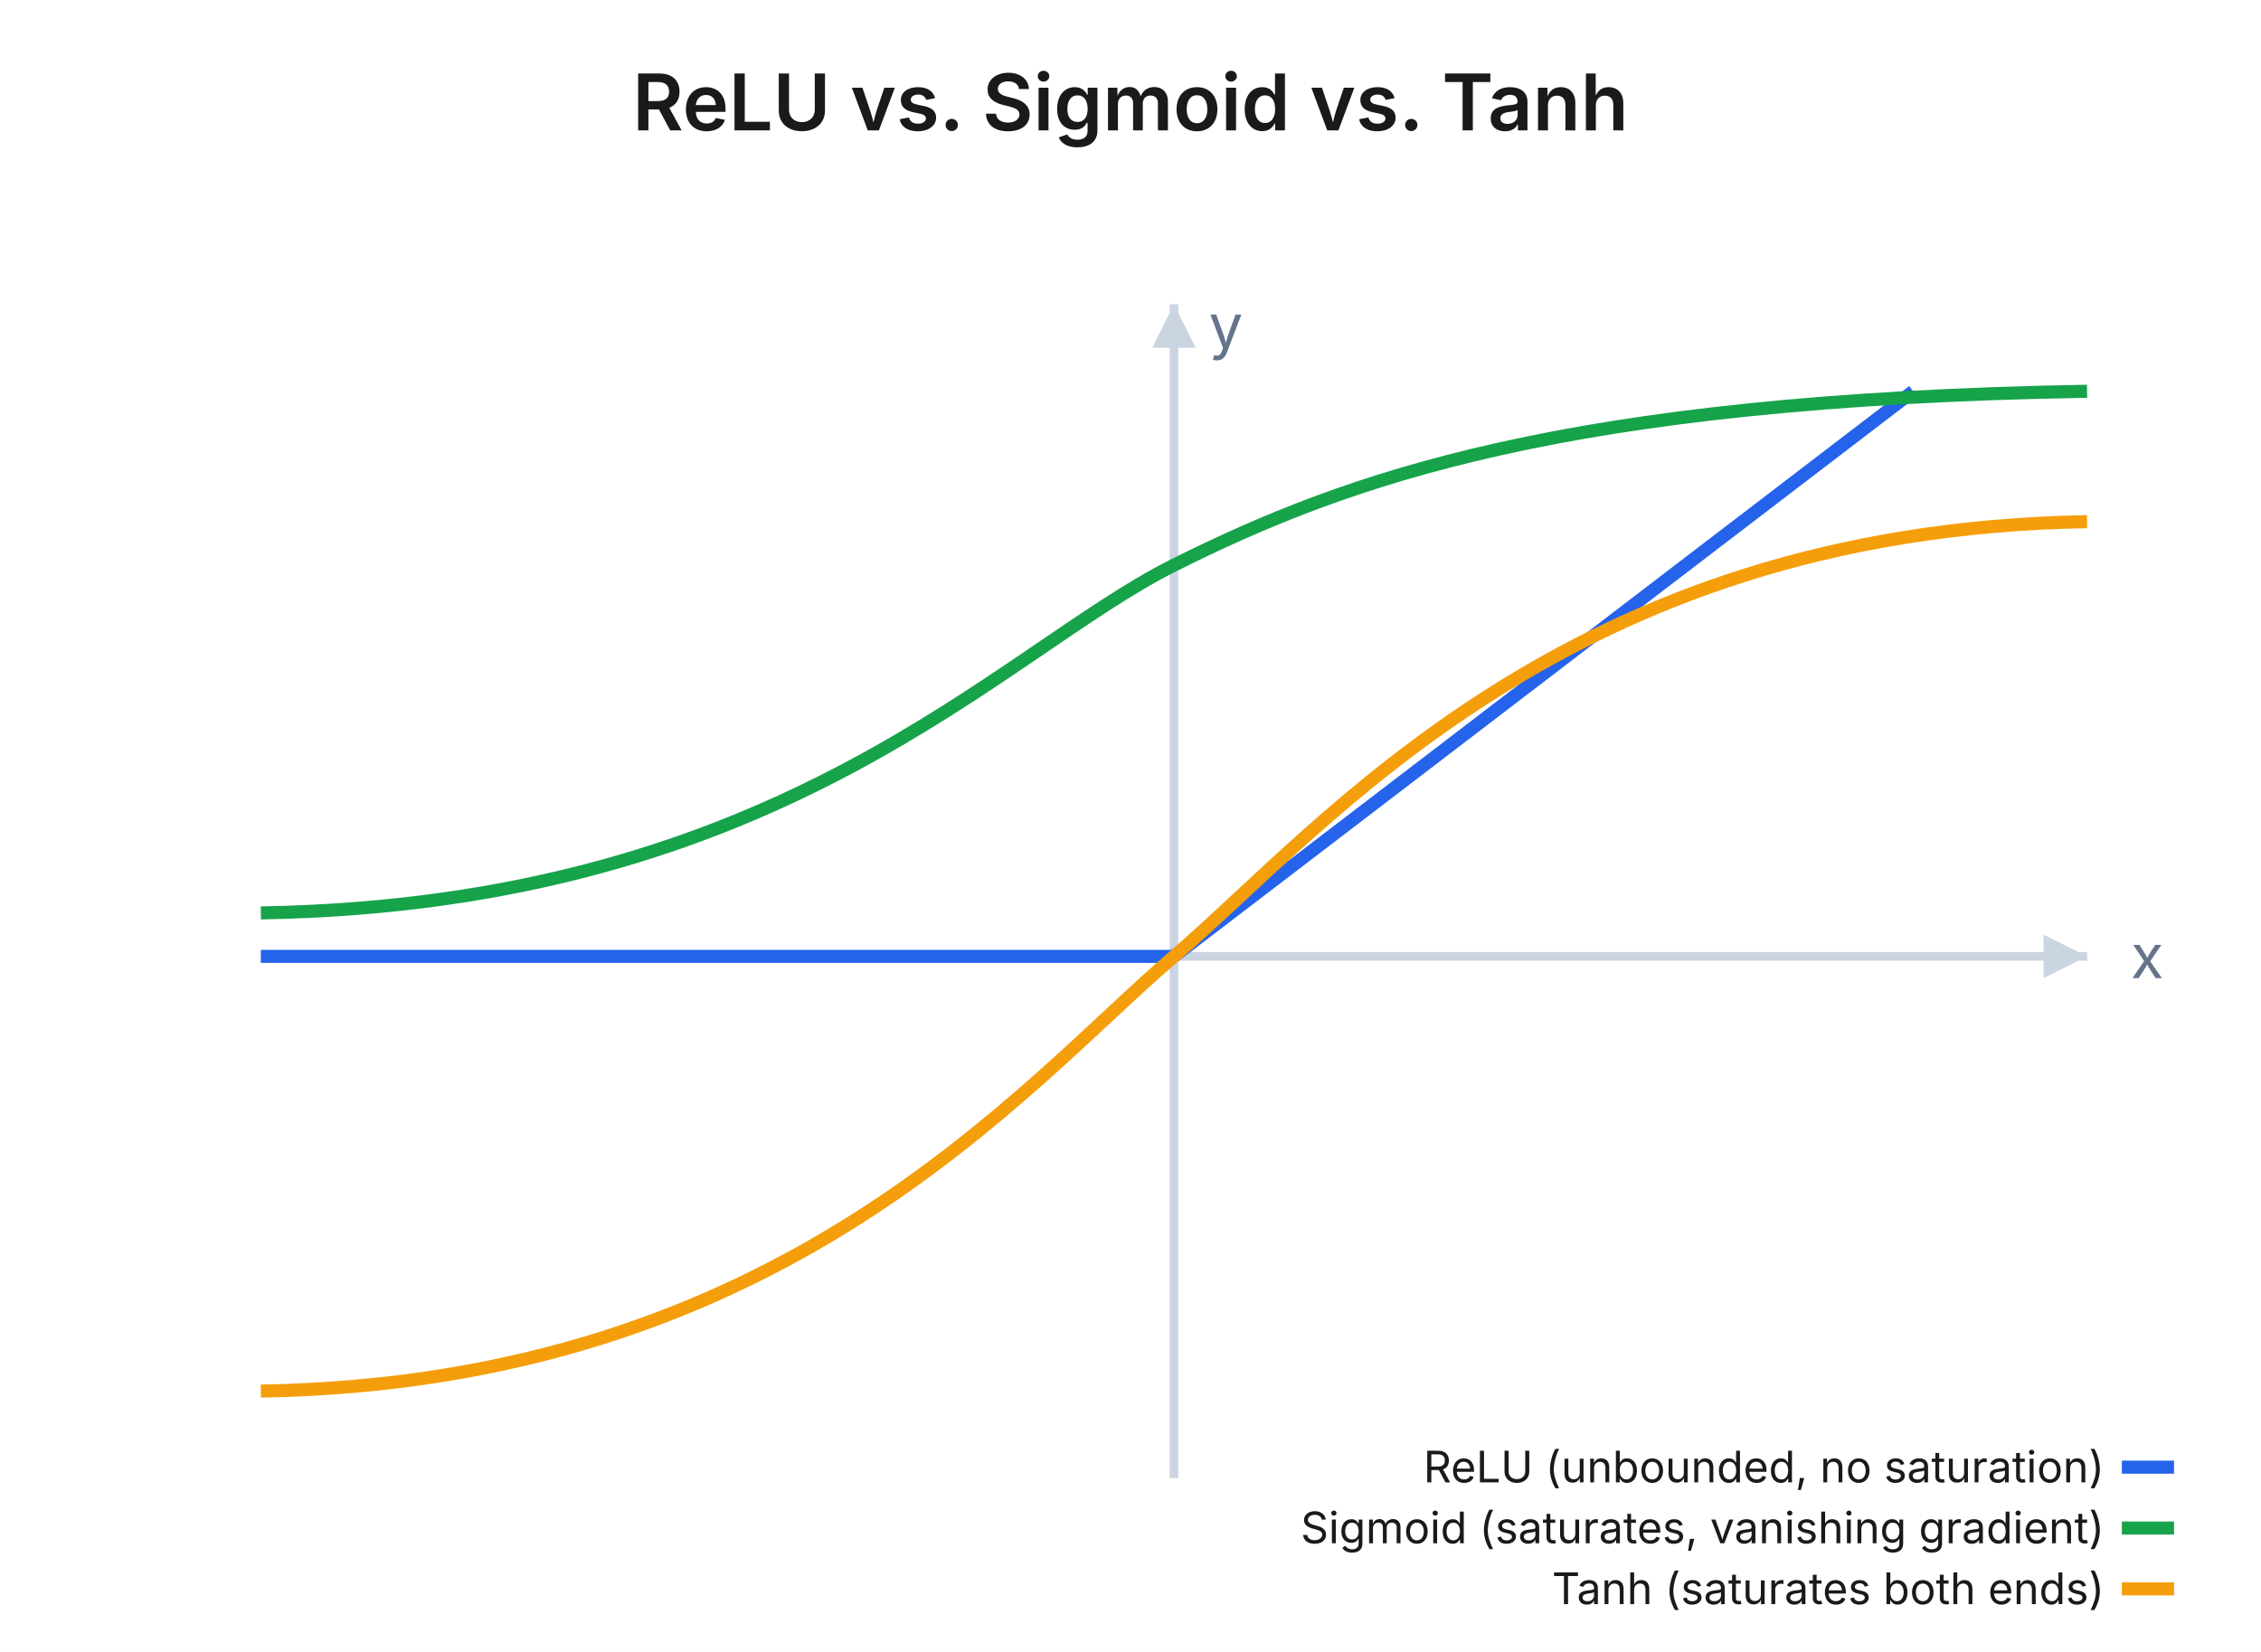
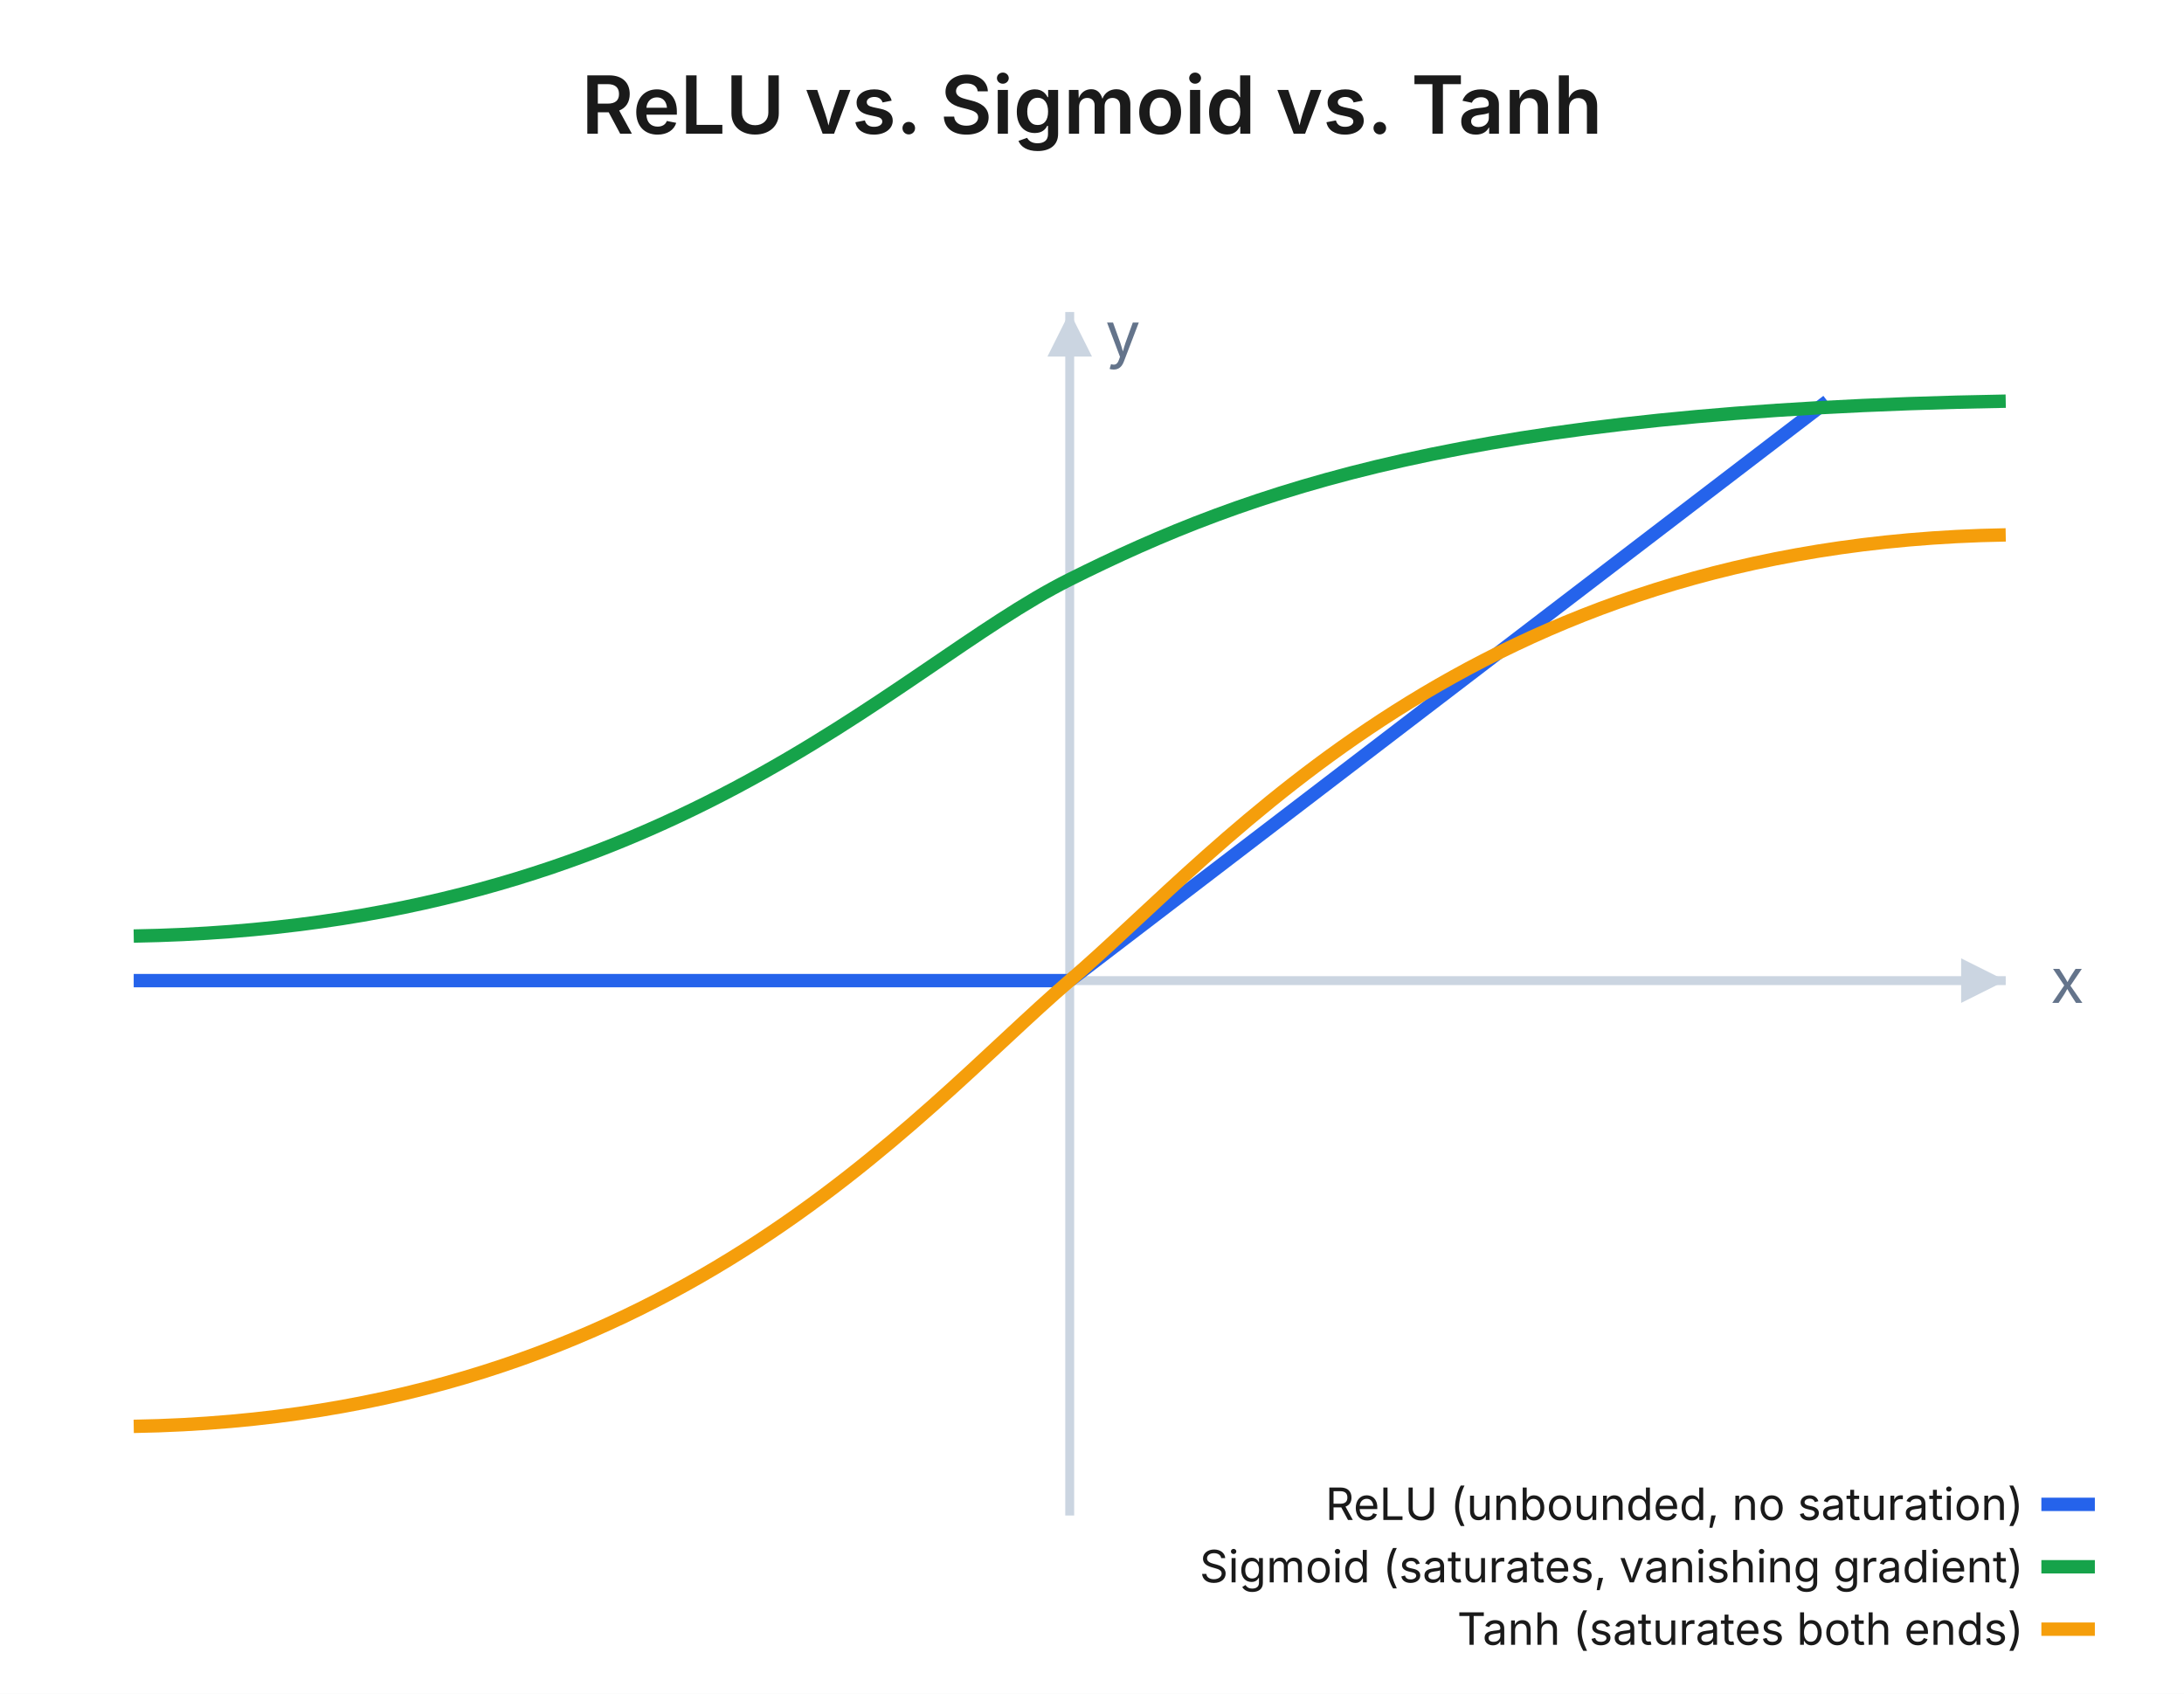
- <svg xmlns="http://www.w3.org/2000/svg" width="520" height="380" viewBox="0 0 520 380" font-family="system-ui, -apple-system, Segoe UI, sans-serif">
-   <rect width="520" height="380" fill="#ffffff" />
-   <text x="260" y="30" text-anchor="middle" font-size="18" font-weight="600" fill="#1a1a1a">ReLU vs. Sigmoid vs. Tanh</text>
+ <svg xmlns="http://www.w3.org/2000/svg" width="490" height="380" viewBox="30 0 490 380" font-family="system-ui, -apple-system, Segoe UI, sans-serif">
+   <rect x="30" width="490" height="380" fill="#ffffff" />
+   <text x="275" y="30" text-anchor="middle" font-size="18" font-weight="600" fill="#1a1a1a">ReLU vs. Sigmoid vs. Tanh</text>
  <line x1="60" y1="220" x2="480" y2="220" stroke="#cbd5e1" stroke-width="2" />
  <line x1="270" y1="70" x2="270" y2="340" stroke="#cbd5e1" stroke-width="2" />
  <polygon points="480,220 470,215 470,225" fill="#cbd5e1" />
  <polygon points="270,70 265,80 275,80" fill="#cbd5e1" />
  <text x="490" y="225" font-size="14" fill="#64748b">x</text>
  <text x="278" y="80" font-size="14" fill="#64748b">y</text>
  <line x1="60" y1="220" x2="270" y2="220" stroke="#2563eb" stroke-width="3" />
  <line x1="270" y1="220" x2="440" y2="90" stroke="#2563eb" stroke-width="3" />
  <path d="M 60 210 C 180 208, 230 150, 270 130 C 310 110, 360 92, 480 90" fill="none" stroke="#16a34a" stroke-width="3" />
  <path d="M 60 320 C 180 318, 235 250, 270 220 C 305 190, 360 122, 480 120" fill="none" stroke="#f59e0b" stroke-width="3" />
  <text x="484" y="341" text-anchor="end" font-size="10" fill="#1a1a1a">ReLU (unbounded, no saturation)</text>
  <rect x="488" y="336" width="12" height="3" fill="#2563eb" />
  <text x="484" y="355" text-anchor="end" font-size="10" fill="#1a1a1a">Sigmoid (saturates, vanishing gradient)</text>
  <rect x="488" y="350" width="12" height="3" fill="#16a34a" />
  <text x="484" y="369" text-anchor="end" font-size="10" fill="#1a1a1a">Tanh (saturates both ends)</text>
  <rect x="488" y="364" width="12" height="3" fill="#f59e0b" />
</svg>
